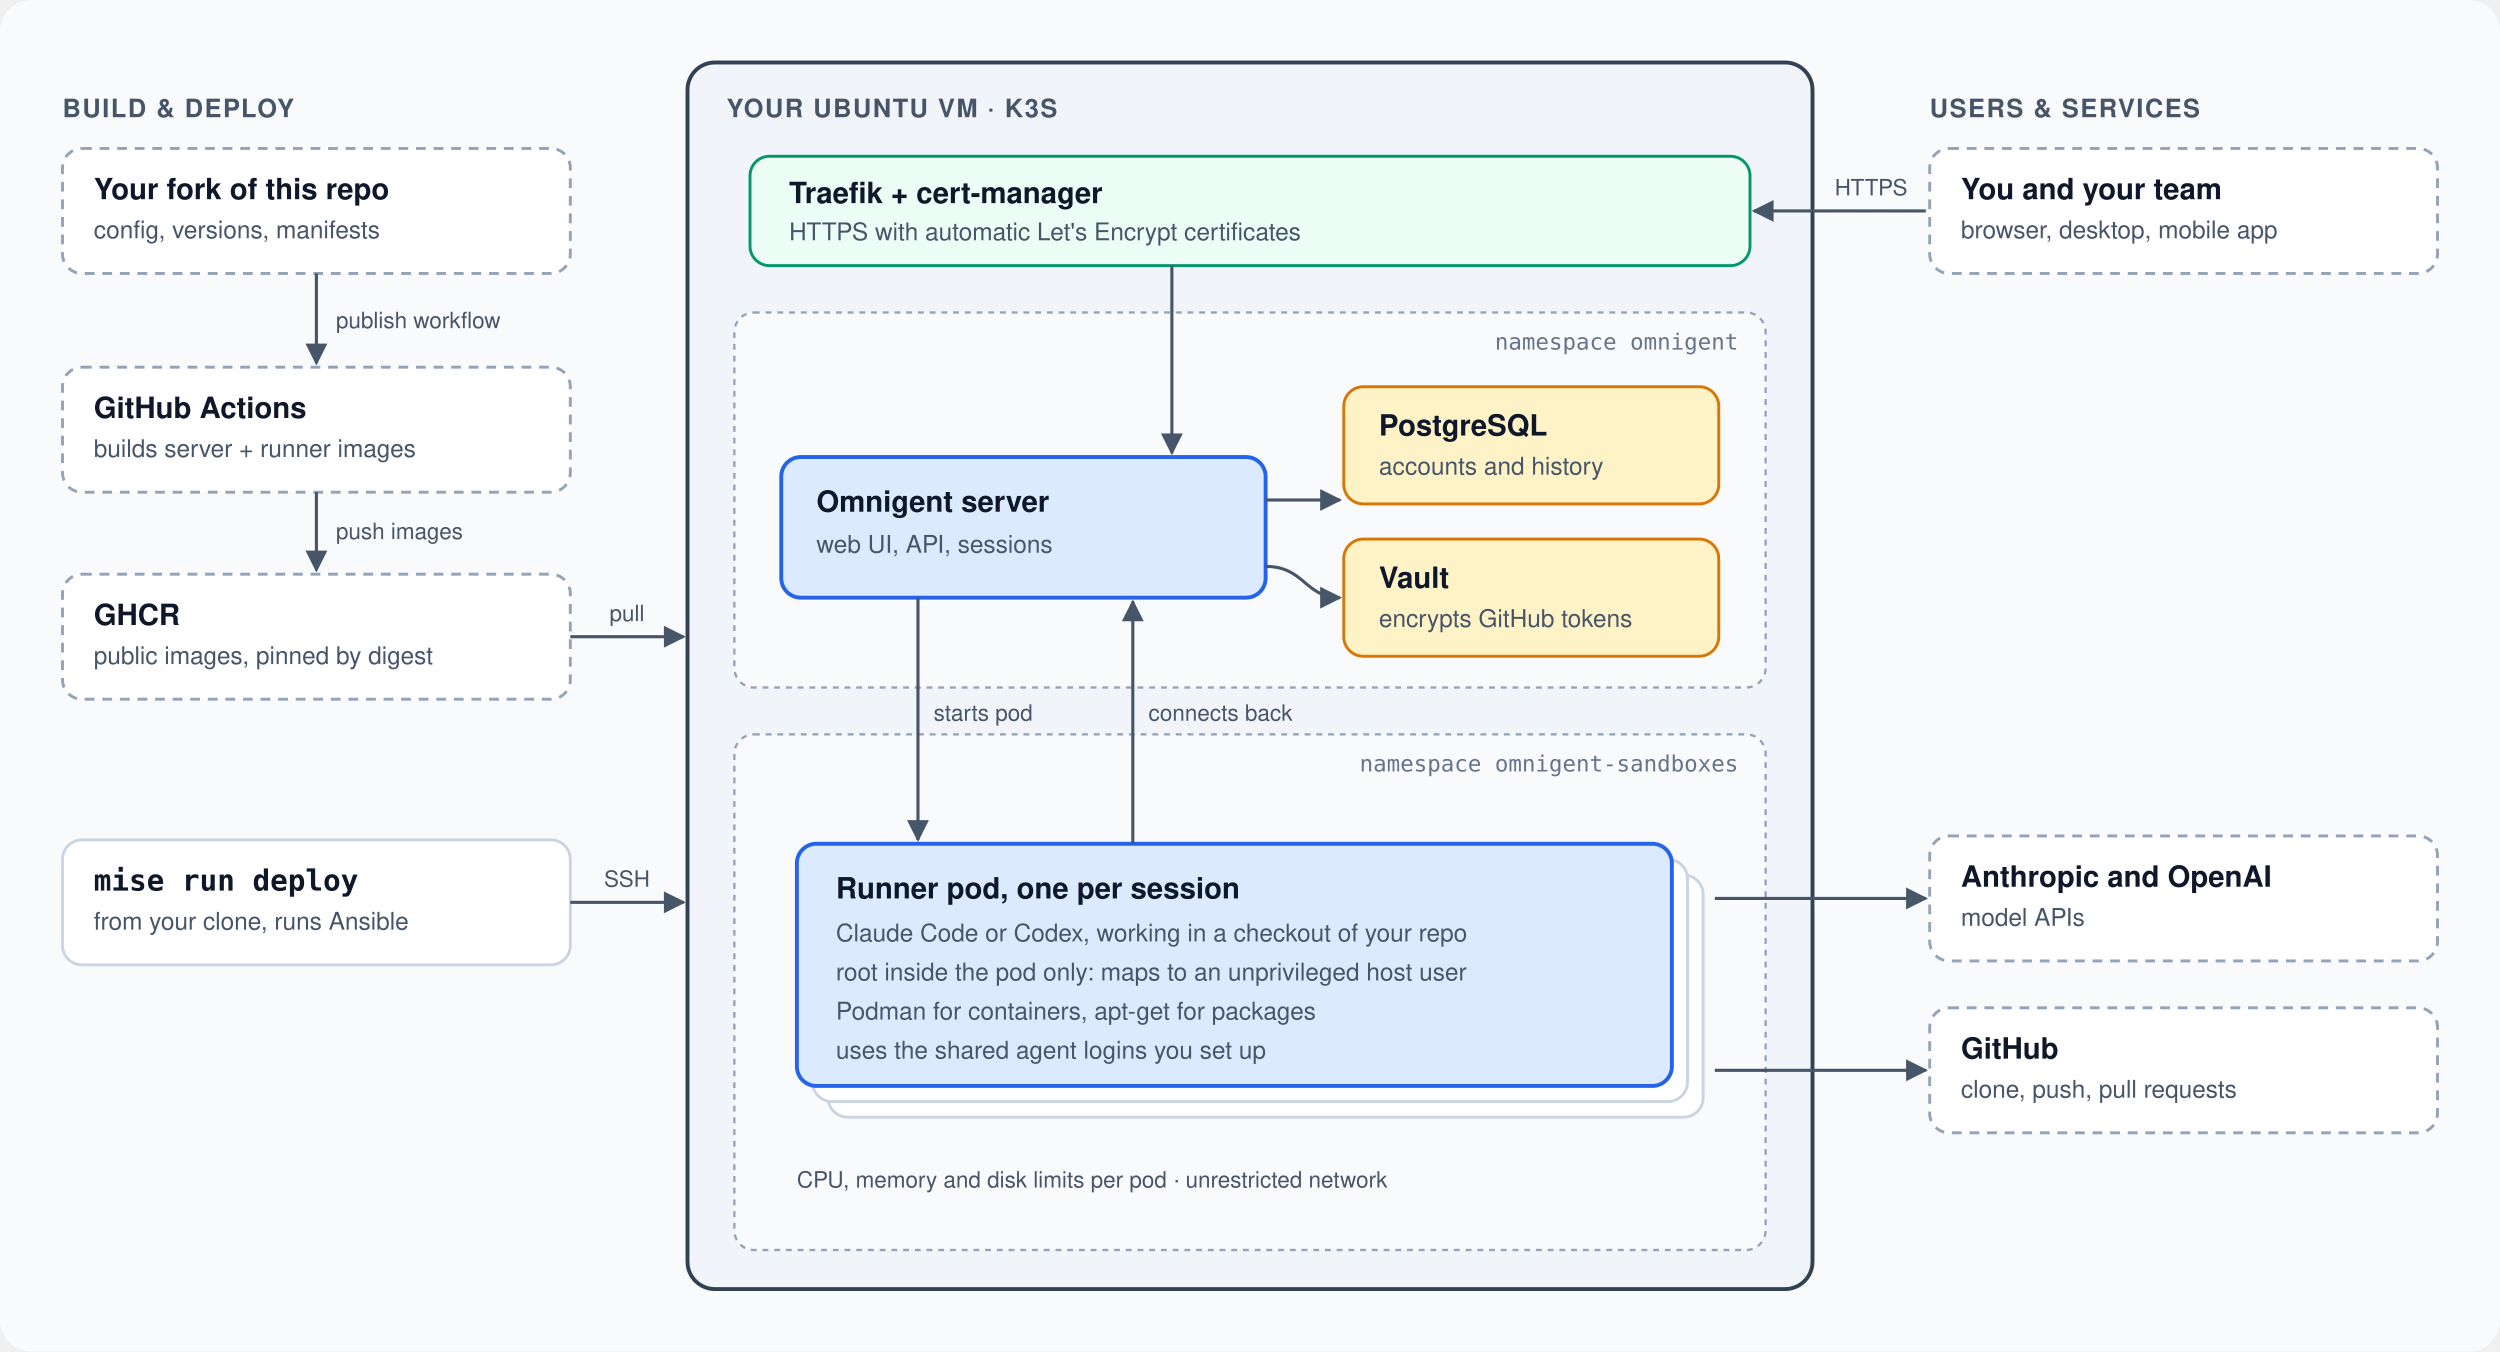
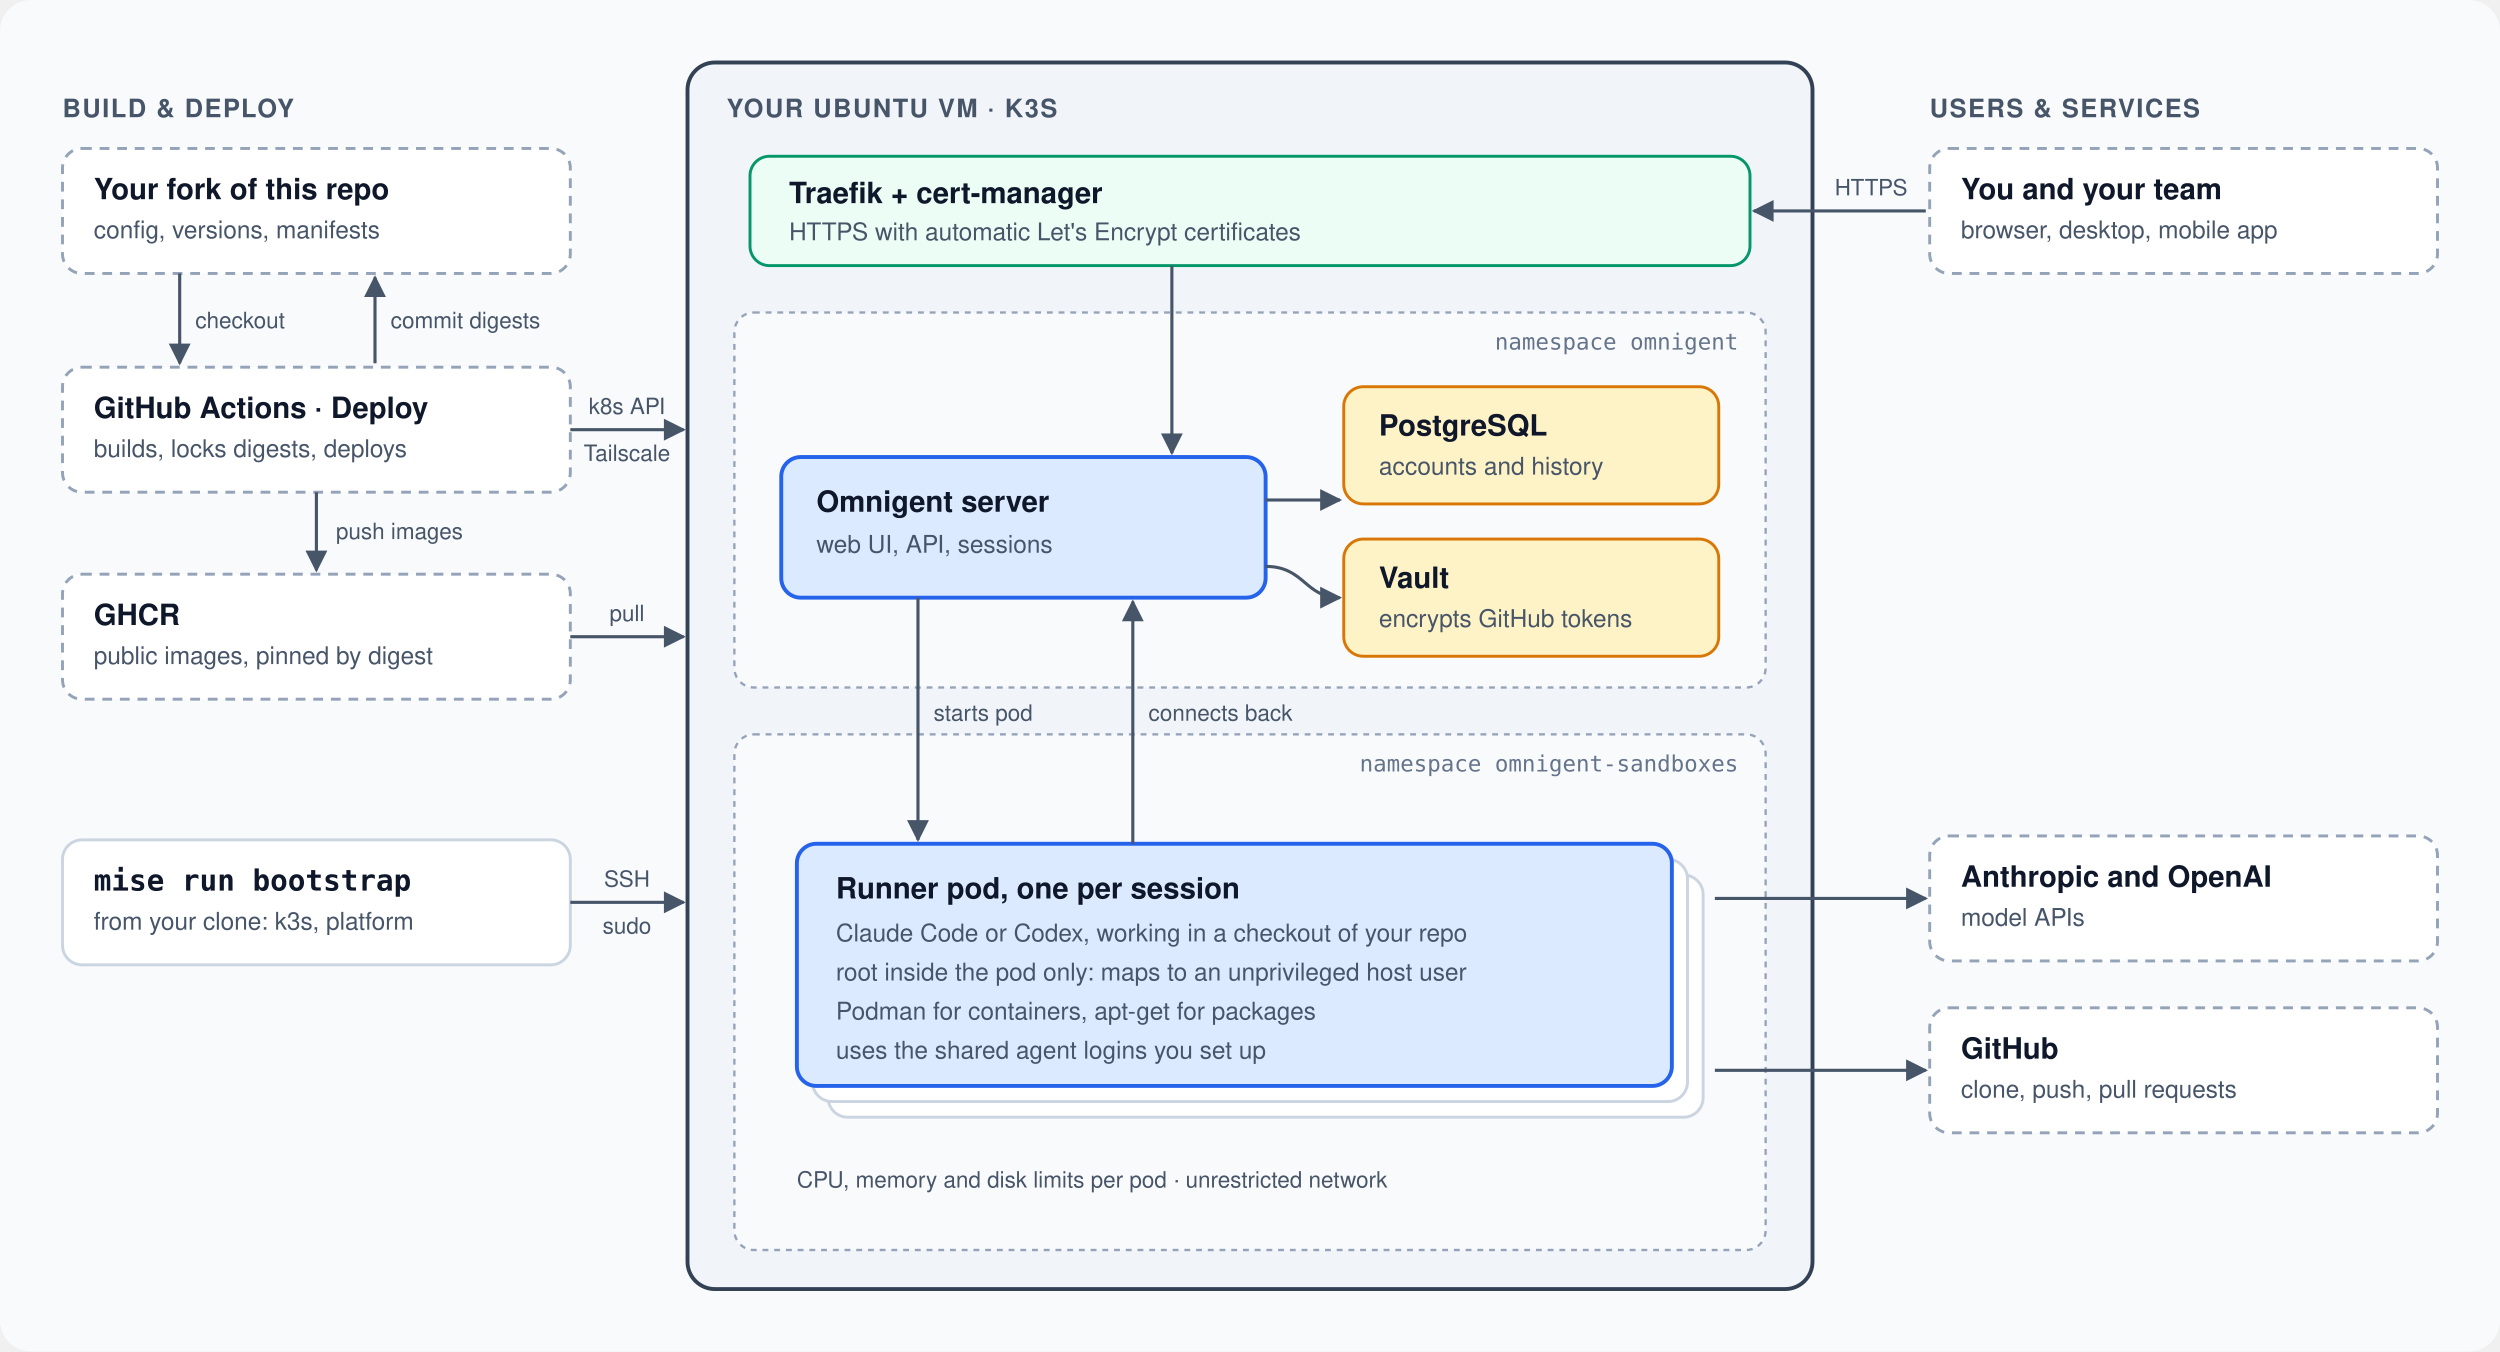
<svg xmlns="http://www.w3.org/2000/svg" viewBox="0 40 1280 692" width="1280" height="692" role="img" aria-labelledby="t d">
  <style>
    .bg { fill: #f8fafc; }
    .card { fill: #ffffff; stroke: #cbd5e1; stroke-width: 1.5; }
    .ext { fill: #ffffff; stroke: #94a3b8; stroke-width: 1.5; stroke-dasharray: 5 4; }
    .vm { fill: #f1f5f9; stroke: #334155; stroke-width: 2; }
    .ns { fill: #ffffff; fill-opacity: .55; stroke: #94a3b8; stroke-width: 1.2; stroke-dasharray: 3 3; }
    .accent { fill: #dbeafe; stroke: #2563eb; stroke-width: 2; }
    .store { fill: #fef3c7; stroke: #d97706; stroke-width: 1.5; }
    .edge { fill: #ecfdf5; stroke: #059669; stroke-width: 1.5; }
    .line { fill: none; stroke: #475569; stroke-width: 1.6; }
    .head { fill: #475569; }
    text { font-family: -apple-system, BlinkMacSystemFont, "Segoe UI", Helvetica, Arial, sans-serif; fill: #0f172a; }
    .h { font-size: 13px; font-weight: 700; letter-spacing: .06em; fill: #475569; }
    .title { font-size: 15px; font-weight: 650; }
    .sub { font-size: 12.5px; fill: #475569; }
    .lbl { font-size: 11.5px; fill: #475569; }
    .nslbl { font-size: 11.5px; fill: #64748b; font-family: ui-monospace, SFMono-Regular, Menlo, monospace; }
    .mono { font-family: ui-monospace, SFMono-Regular, Menlo, monospace; }
    @media (prefers-color-scheme: dark) {
      .bg { fill: #0f172a; }
      .card, .ext { fill: #1e293b; stroke: #475569; }
      .vm { fill: #111c2e; stroke: #94a3b8; }
      .ns { fill: #1e293b; fill-opacity: .45; stroke: #475569; }
      .accent { fill: #1e3a8a; stroke: #60a5fa; }
      .store { fill: #422006; stroke: #f59e0b; }
      .edge { fill: #052e2b; stroke: #34d399; }
      .line { stroke: #94a3b8; }
      .head { fill: #94a3b8; }
      text { fill: #e2e8f0; }
      .h, .sub, .lbl { fill: #94a3b8; }
      .nslbl { fill: #94a3b8; }
    }
  </style>
  <defs>
    <marker id="a" viewBox="0 0 10 10" refX="9" refY="5" markerWidth="7" markerHeight="7" orient="auto-start-reverse">
      <path class="head" d="M0 0 L10 5 L0 10 z" />
    </marker>
  </defs>
  <rect class="bg" y="40" width="1280" height="692" rx="16" />
  <text class="h" x="32" y="100">BUILD &amp; DEPLOY</text>
  <rect class="ext" x="32" y="116" width="260" height="64" rx="10" />
  <text class="title" x="48" y="142">Your fork of this repo</text>
  <text class="sub" x="48" y="162">config, versions, manifests</text>
  <rect class="ext" x="32" y="228" width="260" height="64" rx="10" />
-   <text class="title" x="48" y="254">GitHub Actions</text>
-   <text class="sub" x="48" y="274">builds server + runner images</text>
+   <text class="title" x="48" y="254">GitHub Actions · Deploy</text>
+   <text class="sub" x="48" y="274">builds, locks digests, deploys</text>
  <rect class="ext" x="32" y="334" width="260" height="64" rx="10" />
  <text class="title" x="48" y="360">GHCR</text>
  <text class="sub" x="48" y="380">public images, pinned by digest</text>
  <rect class="card" x="32" y="470" width="260" height="64" rx="10" />
-   <text class="title mono" x="48" y="496">mise run deploy</text>
-   <text class="sub" x="48" y="516">from your clone, runs Ansible</text>
-   <path class="line" d="M162 180 V226" marker-end="url(#a)" />
-   <text class="lbl" x="172" y="208">publish workflow</text>
+   <text class="title mono" x="48" y="496">mise run bootstrap</text>
+   <text class="sub" x="48" y="516">from your clone: k3s, platform</text>
+   <path class="line" d="M92 180 V226" marker-end="url(#a)" />
+   <text class="lbl" x="100" y="208">checkout</text>
+   <path class="line" d="M192 226 V182" marker-end="url(#a)" />
+   <text class="lbl" x="200" y="208">commit digests</text>
  <path class="line" d="M162 292 V332" marker-end="url(#a)" />
  <text class="lbl" x="172" y="316">push images</text>
  <path class="line" d="M292 366 H350" marker-end="url(#a)" />
  <text class="lbl" x="321" y="358" text-anchor="middle">pull</text>
  <path class="line" d="M292 502 H350" marker-end="url(#a)" />
  <text class="lbl" x="321" y="494" text-anchor="middle">SSH</text>
+   <text class="lbl" x="321" y="518" text-anchor="middle">sudo</text>
+   <path class="line" d="M292 260 H350" marker-end="url(#a)" />
+   <text class="lbl" x="321" y="252" text-anchor="middle">k8s API</text>
+   <text class="lbl" x="321" y="276" text-anchor="middle">Tailscale</text>
  <rect class="vm" x="352" y="72" width="576" height="628" rx="14" />
  <text class="h" x="372" y="100">YOUR UBUNTU VM · K3S</text>
  <rect class="edge" x="384" y="120" width="512" height="56" rx="10" />
  <text class="title" x="404" y="144">Traefik + cert-manager</text>
  <text class="sub" x="404" y="163">HTTPS with automatic Let's Encrypt certificates</text>
  <rect class="ns" x="376" y="200" width="528" height="192" rx="10" />
  <text class="nslbl" x="890" y="219" text-anchor="end">namespace omnigent</text>
  <rect class="accent" x="400" y="274" width="248" height="72" rx="10" />
  <text class="title" x="418" y="302">Omnigent server</text>
  <text class="sub" x="418" y="323">web UI, API, sessions</text>
  <rect class="store" x="688" y="238" width="192" height="60" rx="10" />
  <text class="title" x="706" y="263">PostgreSQL</text>
  <text class="sub" x="706" y="283">accounts and history</text>
  <rect class="store" x="688" y="316" width="192" height="60" rx="10" />
  <text class="title" x="706" y="341">Vault</text>
  <text class="sub" x="706" y="361">encrypts GitHub tokens</text>
  <path class="line" d="M648 296 H686" marker-end="url(#a)" />
  <path class="line" d="M648 330 C668 330 668 346 686 346" marker-end="url(#a)" />
  <path class="line" d="M600 176 V272" marker-end="url(#a)" />
  <rect class="ns" x="376" y="416" width="528" height="264" rx="10" />
  <text class="nslbl" x="890" y="435" text-anchor="end">namespace omnigent-sandboxes</text>
  <rect class="card" x="424" y="488" width="448" height="124" rx="10" />
  <rect class="card" x="416" y="480" width="448" height="124" rx="10" />
  <rect class="accent" x="408" y="472" width="448" height="124" rx="10" />
  <text class="title" x="428" y="500">Runner pod, one per session</text>
  <text class="sub" x="428" y="522">Claude Code or Codex, working in a checkout of your repo</text>
  <text class="sub" x="428" y="542">root inside the pod only: maps to an unprivileged host user</text>
  <text class="sub" x="428" y="562">Podman for containers, apt-get for packages</text>
  <text class="sub" x="428" y="582">uses the shared agent logins you set up</text>
  <text class="lbl" x="408" y="648">CPU, memory and disk limits per pod · unrestricted network</text>
  <path class="line" d="M470 346 V470" marker-end="url(#a)" />
  <text class="lbl" x="478" y="409">starts pod</text>
  <path class="line" d="M580 472 V348" marker-end="url(#a)" />
  <text class="lbl" x="588" y="409">connects back</text>
  <text class="h" x="988" y="100">USERS &amp; SERVICES</text>
  <rect class="ext" x="988" y="116" width="260" height="64" rx="10" />
  <text class="title" x="1004" y="142">You and your team</text>
  <text class="sub" x="1004" y="162">browser, desktop, mobile app</text>
  <path class="line" d="M986 148 H898" marker-end="url(#a)" />
  <text class="lbl" x="958" y="140" text-anchor="middle">HTTPS</text>
  <rect class="ext" x="988" y="468" width="260" height="64" rx="10" />
  <text class="title" x="1004" y="494">Anthropic and OpenAI</text>
  <text class="sub" x="1004" y="514">model APIs</text>
  <rect class="ext" x="988" y="556" width="260" height="64" rx="10" />
  <text class="title" x="1004" y="582">GitHub</text>
  <text class="sub" x="1004" y="602">clone, push, pull requests</text>
  <path class="line" d="M878 500 H986" marker-end="url(#a)" />
  <path class="line" d="M878 588 H986" marker-end="url(#a)" />
</svg>
